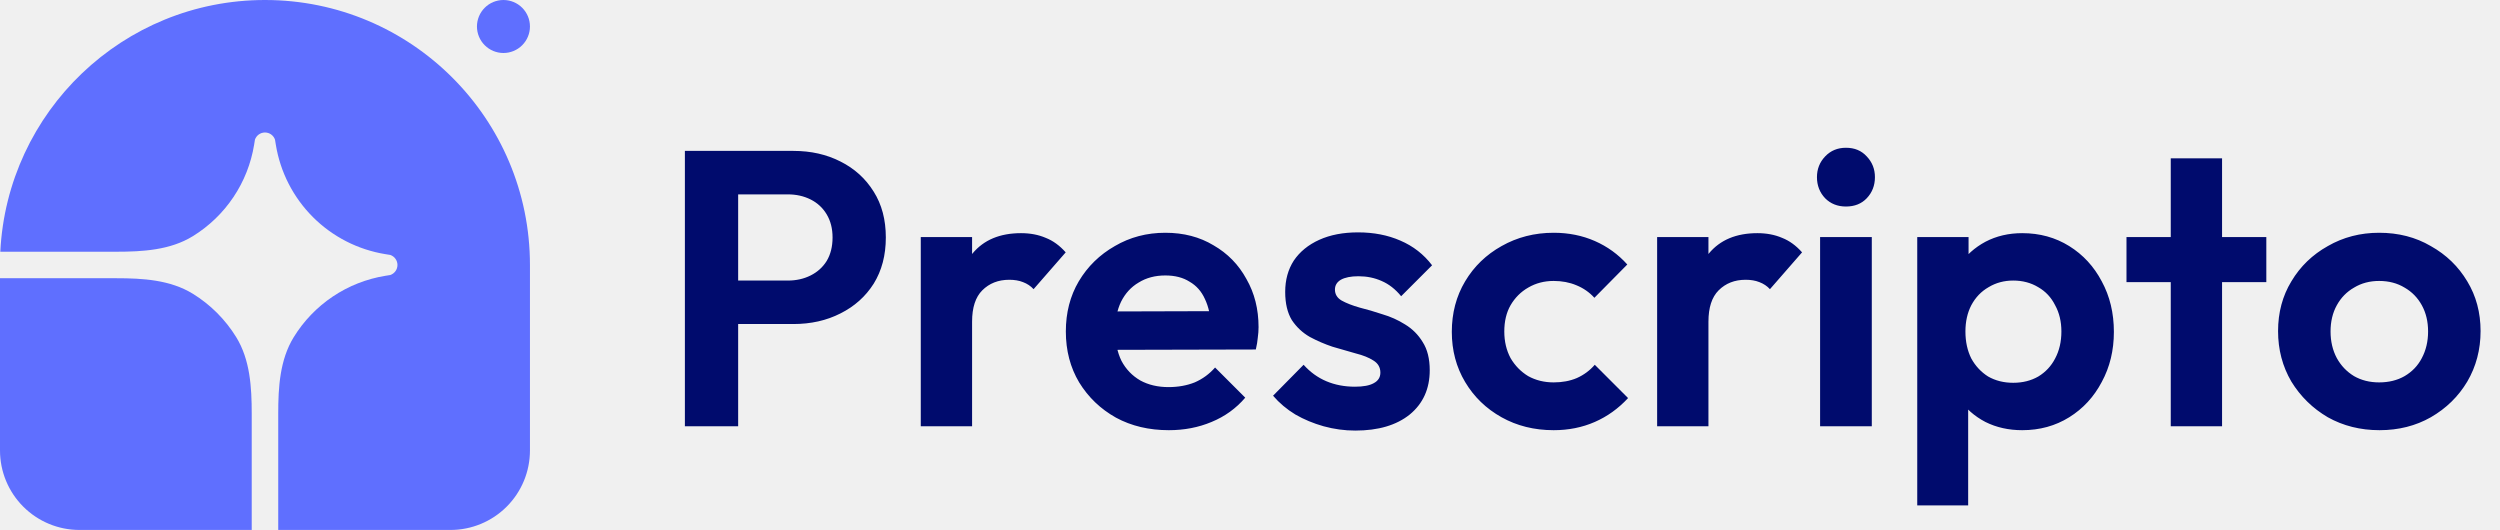
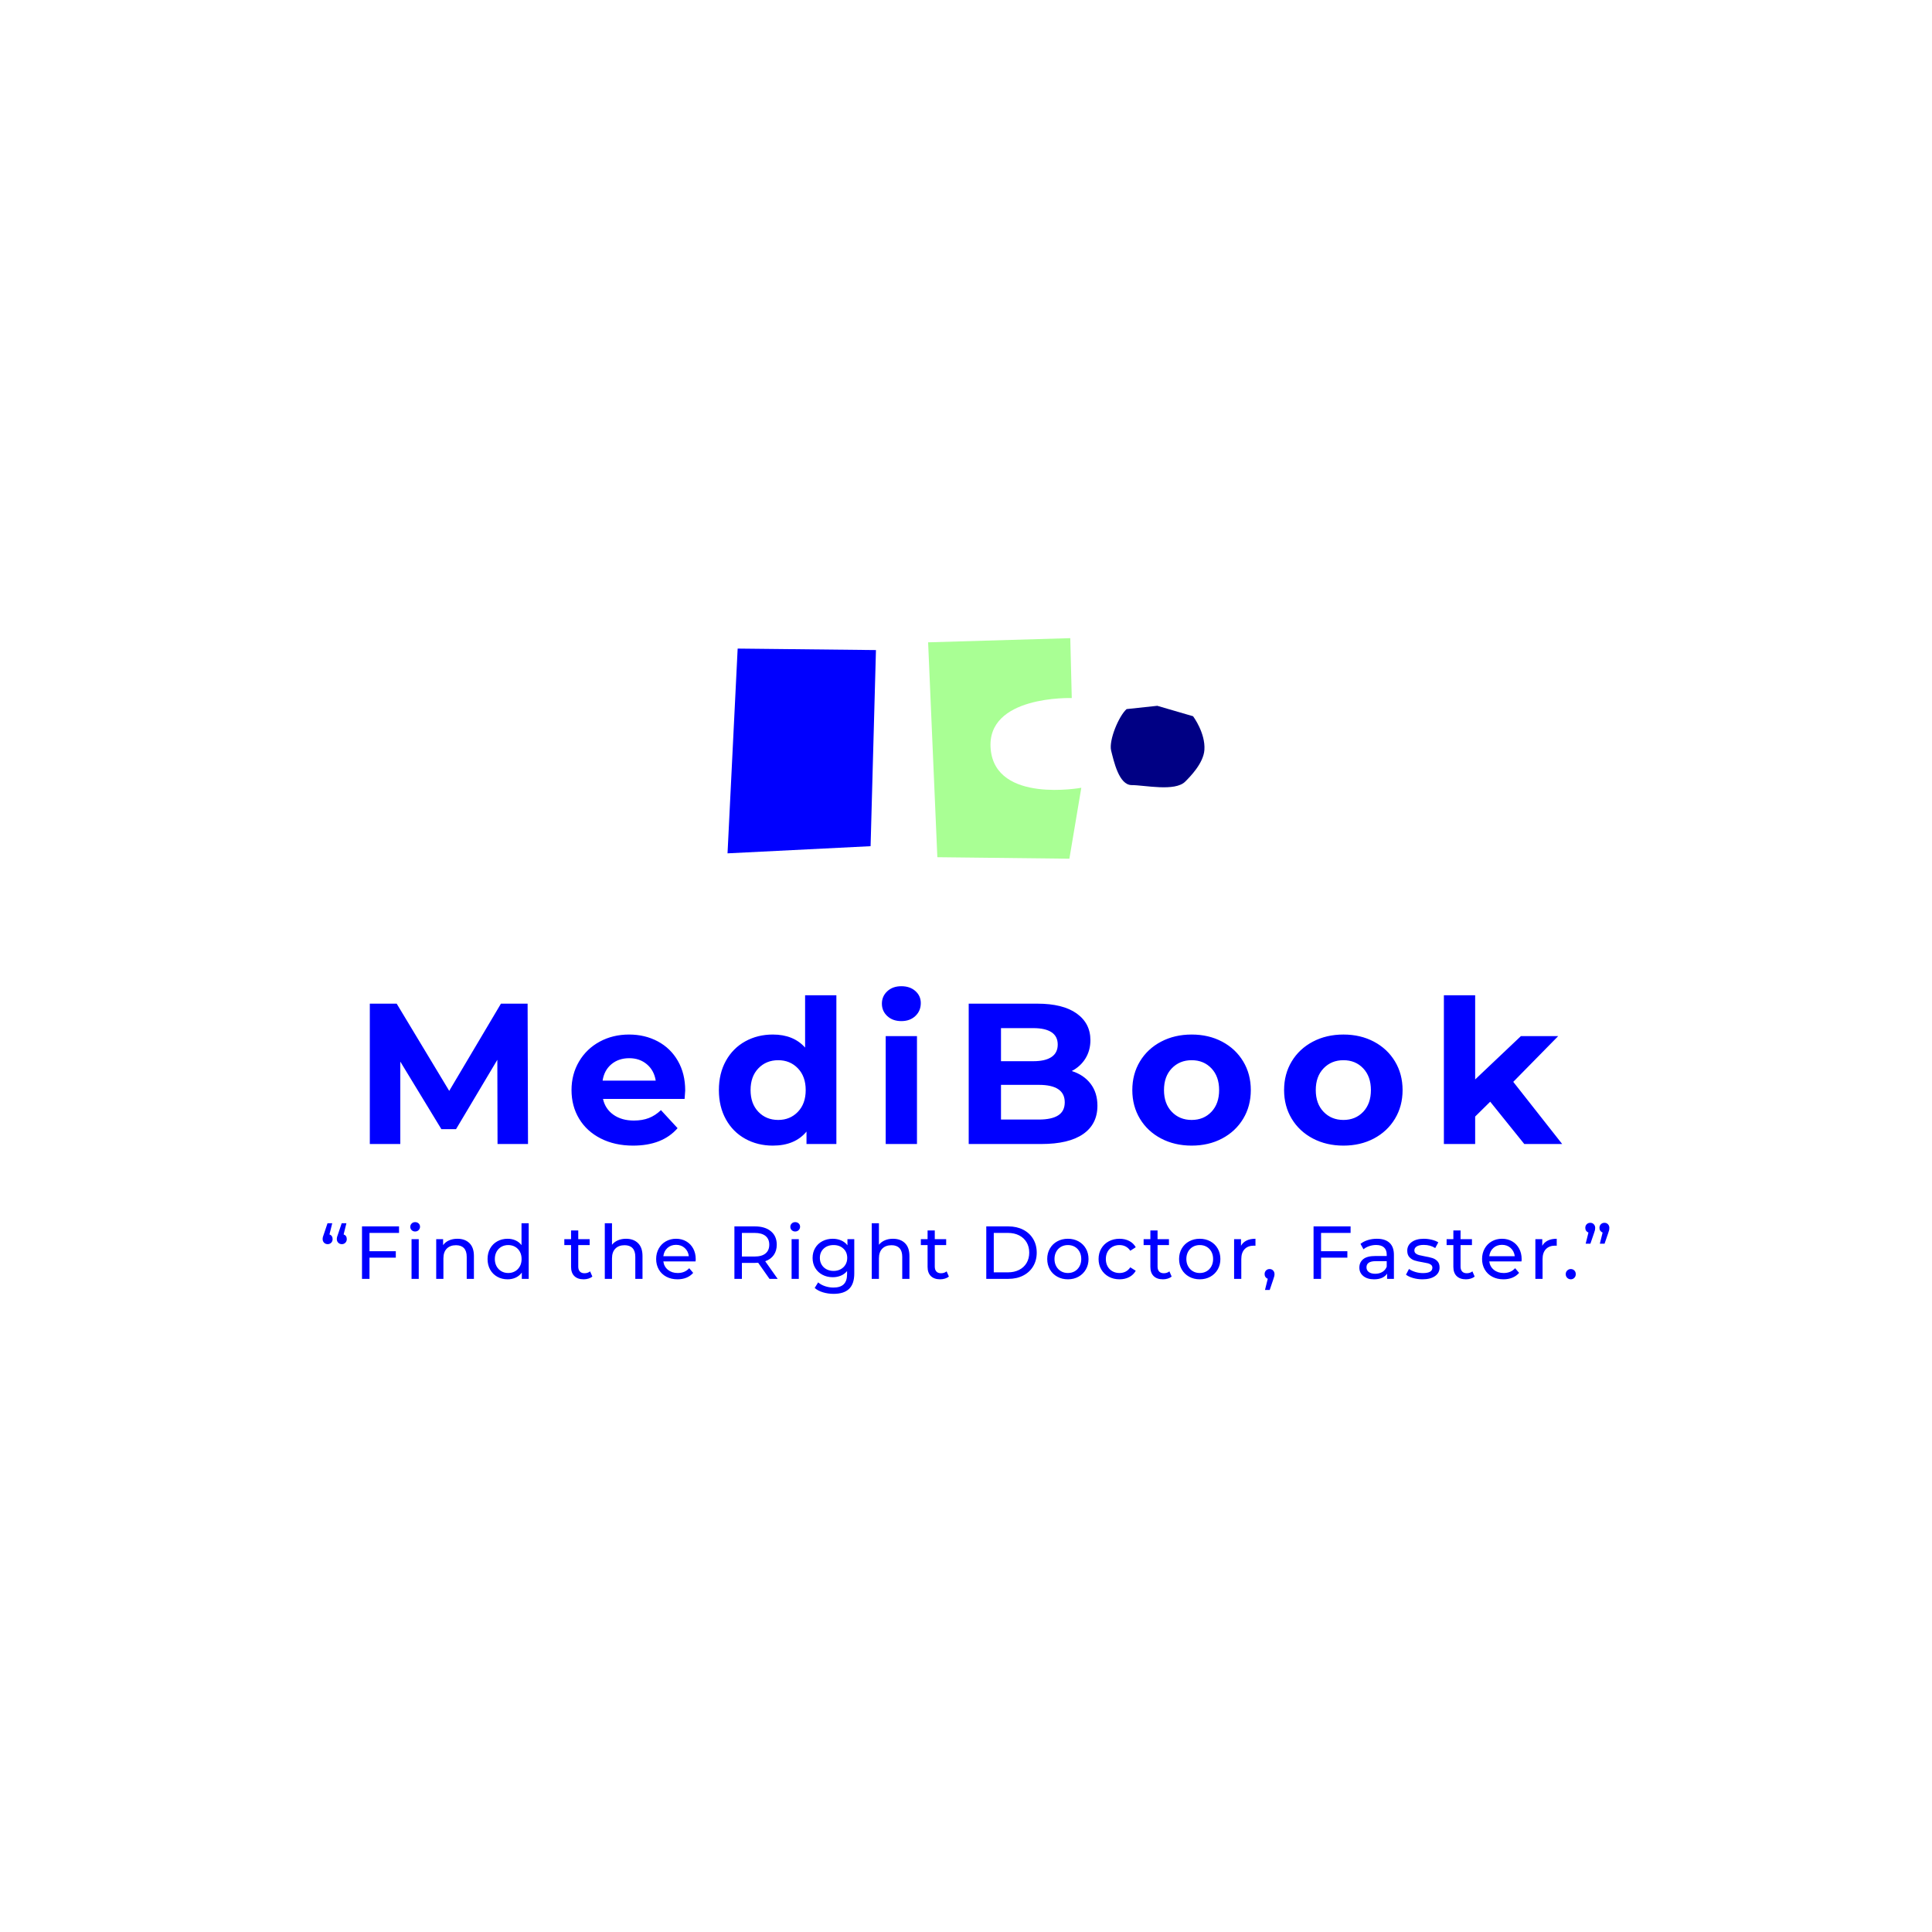
- <svg xmlns="http://www.w3.org/2000/svg" width="217" height="46" viewBox="0 0 217 46" fill="none">
-   <path d="M23 0C35.703 0 46 10.297 46 23V39.1C46 40.93 45.273 42.685 43.979 43.979C42.685 45.273 40.93 46 39.1 46H24.15V35.91C24.15 33.608 24.29 31.223 25.497 29.263C26.362 27.859 27.518 26.657 28.888 25.738C30.258 24.82 31.81 24.208 33.437 23.942L33.878 23.871C34.059 23.808 34.217 23.691 34.328 23.535C34.44 23.379 34.5 23.192 34.5 23C34.5 22.808 34.44 22.621 34.328 22.465C34.217 22.309 34.059 22.192 33.878 22.129L33.437 22.058C31.059 21.67 28.863 20.544 27.159 18.84C25.456 17.137 24.33 14.941 23.942 12.563L23.87 12.122C23.808 11.941 23.691 11.783 23.535 11.671C23.379 11.56 23.192 11.5 23 11.5C22.808 11.5 22.621 11.56 22.465 11.671C22.309 11.783 22.191 11.941 22.129 12.122L22.058 12.563C21.792 14.19 21.18 15.742 20.261 17.111C19.343 18.481 18.141 19.638 16.737 20.502C14.777 21.71 12.392 21.85 10.09 21.85H0.027C0.629 9.682 10.683 0 23 0Z" fill="#5F6FFF" />
-   <path d="M0 24.15H10.09C12.392 24.15 14.777 24.29 16.737 25.498C18.269 26.442 19.558 27.731 20.502 29.263C21.71 31.223 21.85 33.608 21.85 35.91V46H6.9C5.07 46 3.315 45.273 2.021 43.979C0.727 42.685 0 40.93 0 39.1L0 24.15ZM46 2.3C46 2.91 45.758 3.495 45.326 3.926C44.895 4.358 44.31 4.6 43.7 4.6C43.09 4.6 42.505 4.358 42.074 3.926C41.642 3.495 41.4 2.91 41.4 2.3C41.4 1.69 41.642 1.105 42.074 0.674C42.505 0.242 43.09 0 43.7 0C44.31 0 44.895 0.242 45.326 0.674C45.758 1.105 46 1.69 46 2.3Z" fill="#5F6FFF" />
-   <path d="M62.848 28.126V24.352H68.39C69.115 24.352 69.773 24.205 70.362 23.91C70.951 23.615 71.416 23.196 71.756 22.652C72.096 22.085 72.266 21.405 72.266 20.612C72.266 19.841 72.096 19.173 71.756 18.606C71.416 18.039 70.951 17.609 70.362 17.314C69.773 17.019 69.115 16.872 68.39 16.872H62.848V13.098H68.866C70.385 13.098 71.745 13.404 72.946 14.016C74.17 14.628 75.133 15.501 75.836 16.634C76.539 17.745 76.89 19.071 76.89 20.612C76.89 22.153 76.539 23.491 75.836 24.624C75.133 25.735 74.17 26.596 72.946 27.208C71.745 27.82 70.385 28.126 68.866 28.126H62.848ZM59.448 37V13.098H64.072V37H59.448ZM79.923 37V20.578H84.377V37H79.923ZM84.377 27.922L82.643 26.766C82.847 24.749 83.436 23.162 84.411 22.006C85.386 20.827 86.791 20.238 88.627 20.238C89.421 20.238 90.135 20.374 90.769 20.646C91.404 20.895 91.982 21.315 92.503 21.904L89.715 25.1C89.466 24.828 89.16 24.624 88.797 24.488C88.457 24.352 88.061 24.284 87.607 24.284C86.655 24.284 85.873 24.59 85.261 25.202C84.672 25.791 84.377 26.698 84.377 27.922ZM101.457 37.34C99.734 37.34 98.204 36.977 96.867 36.252C95.529 35.504 94.464 34.484 93.671 33.192C92.9 31.9 92.515 30.427 92.515 28.772C92.515 27.14 92.889 25.689 93.637 24.42C94.407 23.128 95.45 22.108 96.765 21.36C98.079 20.589 99.541 20.204 101.151 20.204C102.738 20.204 104.132 20.567 105.333 21.292C106.557 21.995 107.509 22.969 108.189 24.216C108.892 25.44 109.243 26.834 109.243 28.398C109.243 28.693 109.22 28.999 109.175 29.316C109.152 29.611 109.096 29.951 109.005 30.336L95.201 30.37V27.038L106.931 27.004L105.129 28.398C105.084 27.423 104.902 26.607 104.585 25.95C104.29 25.293 103.848 24.794 103.259 24.454C102.692 24.091 101.99 23.91 101.151 23.91C100.267 23.91 99.496 24.114 98.839 24.522C98.181 24.907 97.671 25.463 97.309 26.188C96.969 26.891 96.799 27.729 96.799 28.704C96.799 29.701 96.98 30.574 97.343 31.322C97.728 32.047 98.272 32.614 98.975 33.022C99.677 33.407 100.494 33.6 101.423 33.6C102.262 33.6 103.021 33.464 103.701 33.192C104.381 32.897 104.97 32.467 105.469 31.9L108.087 34.518C107.294 35.447 106.319 36.15 105.163 36.626C104.03 37.102 102.794 37.34 101.457 37.34ZM117.641 37.374C116.712 37.374 115.794 37.249 114.887 37C114.003 36.751 113.187 36.411 112.439 35.98C111.691 35.527 111.045 34.983 110.501 34.348L113.153 31.662C113.72 32.297 114.377 32.773 115.125 33.09C115.873 33.407 116.701 33.566 117.607 33.566C118.333 33.566 118.877 33.464 119.239 33.26C119.625 33.056 119.817 32.75 119.817 32.342C119.817 31.889 119.613 31.537 119.205 31.288C118.82 31.039 118.31 30.835 117.675 30.676C117.041 30.495 116.372 30.302 115.669 30.098C114.989 29.871 114.332 29.588 113.697 29.248C113.063 28.885 112.541 28.398 112.133 27.786C111.748 27.151 111.555 26.335 111.555 25.338C111.555 24.295 111.805 23.389 112.303 22.618C112.825 21.847 113.561 21.247 114.513 20.816C115.465 20.385 116.587 20.17 117.879 20.17C119.239 20.17 120.463 20.408 121.551 20.884C122.662 21.36 123.58 22.074 124.305 23.026L121.619 25.712C121.121 25.1 120.554 24.658 119.919 24.386C119.307 24.114 118.639 23.978 117.913 23.978C117.256 23.978 116.746 24.08 116.383 24.284C116.043 24.488 115.873 24.771 115.873 25.134C115.873 25.542 116.066 25.859 116.451 26.086C116.859 26.313 117.381 26.517 118.015 26.698C118.65 26.857 119.307 27.049 119.987 27.276C120.69 27.48 121.347 27.775 121.959 28.16C122.594 28.545 123.104 29.055 123.489 29.69C123.897 30.325 124.101 31.141 124.101 32.138C124.101 33.747 123.523 35.028 122.367 35.98C121.211 36.909 119.636 37.374 117.641 37.374ZM134.857 37.34C133.179 37.34 131.672 36.966 130.335 36.218C128.997 35.47 127.943 34.45 127.173 33.158C126.402 31.866 126.017 30.415 126.017 28.806C126.017 27.174 126.402 25.712 127.173 24.42C127.943 23.128 128.997 22.108 130.335 21.36C131.695 20.589 133.202 20.204 134.857 20.204C136.149 20.204 137.339 20.442 138.427 20.918C139.515 21.394 140.455 22.074 141.249 22.958L138.393 25.848C137.962 25.372 137.441 25.009 136.829 24.76C136.239 24.511 135.582 24.386 134.857 24.386C134.041 24.386 133.304 24.579 132.647 24.964C132.012 25.327 131.502 25.837 131.117 26.494C130.754 27.129 130.573 27.888 130.573 28.772C130.573 29.633 130.754 30.404 131.117 31.084C131.502 31.741 132.012 32.263 132.647 32.648C133.304 33.011 134.041 33.192 134.857 33.192C135.605 33.192 136.273 33.067 136.863 32.818C137.475 32.546 137.996 32.161 138.427 31.662L141.317 34.552C140.478 35.459 139.515 36.15 138.427 36.626C137.339 37.102 136.149 37.34 134.857 37.34ZM143.839 37V20.578H148.293V37H143.839ZM148.293 27.922L146.559 26.766C146.763 24.749 147.353 23.162 148.327 22.006C149.302 20.827 150.707 20.238 152.543 20.238C153.337 20.238 154.051 20.374 154.685 20.646C155.32 20.895 155.898 21.315 156.419 21.904L153.631 25.1C153.382 24.828 153.076 24.624 152.713 24.488C152.373 24.352 151.977 24.284 151.523 24.284C150.571 24.284 149.789 24.59 149.177 25.202C148.588 25.791 148.293 26.698 148.293 27.922ZM157.984 37V20.578H162.472V37H157.984ZM160.228 17.926C159.502 17.926 158.902 17.688 158.426 17.212C157.95 16.713 157.712 16.101 157.712 15.376C157.712 14.673 157.95 14.073 158.426 13.574C158.902 13.075 159.502 12.826 160.228 12.826C160.976 12.826 161.576 13.075 162.03 13.574C162.506 14.073 162.744 14.673 162.744 15.376C162.744 16.101 162.506 16.713 162.03 17.212C161.576 17.688 160.976 17.926 160.228 17.926ZM175.529 37.34C174.351 37.34 173.285 37.102 172.333 36.626C171.381 36.127 170.622 35.459 170.055 34.62C169.489 33.781 169.183 32.818 169.137 31.73V25.916C169.183 24.828 169.489 23.865 170.055 23.026C170.645 22.165 171.404 21.485 172.333 20.986C173.285 20.487 174.351 20.238 175.529 20.238C177.048 20.238 178.408 20.612 179.609 21.36C180.811 22.108 181.751 23.128 182.431 24.42C183.134 25.712 183.485 27.174 183.485 28.806C183.485 30.415 183.134 31.866 182.431 33.158C181.751 34.45 180.811 35.47 179.609 36.218C178.408 36.966 177.048 37.34 175.529 37.34ZM174.747 33.226C175.563 33.226 176.289 33.045 176.923 32.682C177.558 32.297 178.045 31.775 178.385 31.118C178.748 30.438 178.929 29.656 178.929 28.772C178.929 27.911 178.748 27.151 178.385 26.494C178.045 25.814 177.558 25.293 176.923 24.93C176.289 24.545 175.563 24.352 174.747 24.352C173.954 24.352 173.24 24.545 172.605 24.93C171.971 25.293 171.472 25.814 171.109 26.494C170.769 27.151 170.599 27.911 170.599 28.772C170.599 29.656 170.769 30.438 171.109 31.118C171.472 31.775 171.959 32.297 172.571 32.682C173.206 33.045 173.931 33.226 174.747 33.226ZM166.417 43.868V20.578H170.871V24.896L170.123 28.874L170.837 32.852V43.868H166.417ZM188.421 37V13.744H192.875V37H188.421ZM184.579 24.488V20.578H196.717V24.488H184.579ZM206.542 37.34C204.887 37.34 203.391 36.966 202.054 36.218C200.739 35.447 199.685 34.416 198.892 33.124C198.121 31.809 197.736 30.347 197.736 28.738C197.736 27.129 198.121 25.689 198.892 24.42C199.662 23.128 200.716 22.108 202.054 21.36C203.391 20.589 204.876 20.204 206.508 20.204C208.185 20.204 209.681 20.589 210.996 21.36C212.333 22.108 213.387 23.128 214.158 24.42C214.928 25.689 215.314 27.129 215.314 28.738C215.314 30.347 214.928 31.809 214.158 33.124C213.387 34.416 212.333 35.447 210.996 36.218C209.681 36.966 208.196 37.34 206.542 37.34ZM206.508 33.192C207.346 33.192 208.083 33.011 208.718 32.648C209.375 32.263 209.874 31.741 210.214 31.084C210.576 30.404 210.758 29.633 210.758 28.772C210.758 27.911 210.576 27.151 210.214 26.494C209.851 25.837 209.352 25.327 208.718 24.964C208.083 24.579 207.346 24.386 206.508 24.386C205.692 24.386 204.966 24.579 204.332 24.964C203.697 25.327 203.198 25.837 202.836 26.494C202.473 27.151 202.292 27.911 202.292 28.772C202.292 29.633 202.473 30.404 202.836 31.084C203.198 31.741 203.697 32.263 204.332 32.648C204.966 33.011 205.692 33.192 206.508 33.192Z" fill="#000B6D" />
+ <svg xmlns="http://www.w3.org/2000/svg" version="1.1" preserveAspectRatio="none" width="500" height="500" viewBox="0 0 500 500">
+   <rect width="100%" height="100%" fill="#FFFFFF" fill-opacity="1" />
+   <svg viewBox="320.946 230.538 403.621 205.683" width="333" height="169.695" x="83.5px" y="165.153px" preserveAspectRatio="none">
+     <defs />
+     <style>.companyName {fill:#0000FF;fill-opacity:1;}.icon1 {fill:#0000FF;fill-opacity:1;}.icon2 {fill:#A9FF94;fill-opacity:1;}.icon3 {fill:#000084;fill-opacity:1;}.icon3-str {stroke:#000084;stroke-opacity:1;}.text {fill:#0000FF;fill-opacity:1;}</style>
+     <g opacity="1" transform="rotate(0 320.9462 413.7206)">
+       <svg width="403.621" height="22.5" x="320.946" y="413.721" version="1.1" preserveAspectRatio="none" viewBox="1.84 -30.28 686.6 38.28">
+         <g transform="matrix(1 0 0 1 0 0)" class="text">
+           <path id="id-6izo4zJp32" d="M5.48-23.72Q6.28-23.44 6.72-22.80Q7.16-22.16 7.16-21.24L7.16-21.24Q7.16-20.04 6.40-19.28Q5.64-18.52 4.52-18.52L4.52-18.52Q3.36-18.52 2.60-19.30Q1.84-20.08 1.84-21.24L1.84-21.24Q1.84-21.80 1.98-22.38Q2.12-22.96 2.56-24.08L2.56-24.08L4.44-29.68L6.96-29.68L5.48-23.72ZM13.04-23.72Q13.84-23.44 14.28-22.80Q14.72-22.16 14.72-21.24L14.72-21.24Q14.72-20.04 13.96-19.28Q13.20-18.52 12.08-18.52L12.08-18.52Q10.92-18.52 10.16-19.30Q9.40-20.08 9.40-21.24L9.40-21.24Q9.40-21.80 9.54-22.38Q9.68-22.96 10.12-24.08L10.12-24.08L12-29.68L14.52-29.68L13.04-23.72Z M42.60-24.52L26.84-24.52L26.84-14.76L40.88-14.76L40.88-11.32L26.84-11.32L26.84 0L22.84 0L22.84-28L42.60-28L42.60-24.52Z M49.28 0L49.28-21.20L53.12-21.20L53.12 0L49.28 0ZM51.20-25.28Q50.08-25.28 49.34-26Q48.60-26.72 48.60-27.76L48.60-27.76Q48.60-28.80 49.34-29.54Q50.08-30.28 51.20-30.28L51.20-30.28Q52.32-30.28 53.06-29.58Q53.80-28.88 53.80-27.84L53.80-27.84Q53.80-26.76 53.06-26.02Q52.32-25.28 51.20-25.28L51.20-25.28Z M73.76-21.40Q77.80-21.40 80.18-19.06Q82.56-16.72 82.56-12.20L82.56-12.20L82.56 0L78.72 0L78.72-11.76Q78.72-14.84 77.24-16.40Q75.76-17.96 73.00-17.96L73.00-17.96Q69.88-17.96 68.08-16.14Q66.28-14.32 66.28-10.92L66.28-10.92L66.28 0L62.44 0L62.44-21.20L66.12-21.20L66.12-18Q67.28-19.64 69.26-20.52Q71.24-21.40 73.76-21.40L73.76-21.40Z M107.96-29.68L111.80-29.68L111.80 0L108.12 0L108.12-3.36Q106.84-1.60 104.88-0.68Q102.92 0.24 100.56 0.24L100.56 0.24Q97.48 0.24 95.04-1.12Q92.60-2.48 91.22-4.94Q89.84-7.40 89.84-10.60L89.84-10.60Q89.84-13.80 91.22-16.24Q92.60-18.68 95.04-20.04Q97.48-21.40 100.56-21.40L100.56-21.40Q102.84-21.40 104.76-20.54Q106.68-19.68 107.96-18L107.96-18L107.96-29.68ZM100.88-3.12Q102.88-3.12 104.52-4.06Q106.16-5 107.08-6.70Q108.00-8.40 108.00-10.60L108.00-10.60Q108.00-12.80 107.08-14.50Q106.16-16.20 104.52-17.12Q102.88-18.04 100.88-18.04L100.88-18.04Q98.84-18.04 97.22-17.12Q95.60-16.20 94.66-14.50Q93.72-12.80 93.72-10.60L93.72-10.60Q93.72-8.40 94.66-6.70Q95.60-5 97.22-4.06Q98.84-3.12 100.88-3.12L100.88-3.12Z M144.56-4L145.76-1.24Q144.92-0.52 143.68-0.14Q142.44 0.24 141.12 0.24L141.12 0.24Q137.92 0.24 136.16-1.48Q134.40-3.20 134.40-6.40L134.40-6.40L134.40-18.04L130.80-18.04L130.80-21.20L134.40-21.20L134.40-25.84L138.24-25.84L138.24-21.20L144.32-21.20L144.32-18.04L138.24-18.04L138.24-6.56Q138.24-4.84 139.10-3.92Q139.96-3 141.56-3L141.56-3Q143.32-3 144.56-4L144.56-4Z M163.72-21.40Q167.76-21.40 170.14-19.06Q172.52-16.72 172.52-12.20L172.52-12.20L172.52 0L168.68 0L168.68-11.76Q168.68-14.84 167.20-16.40Q165.72-17.96 162.96-17.96L162.96-17.96Q159.84-17.96 158.04-16.14Q156.24-14.32 156.24-10.92L156.24-10.92L156.24 0L152.40 0L152.40-29.68L156.24-29.68L156.24-18.20Q157.44-19.72 159.38-20.56Q161.32-21.40 163.72-21.40L163.72-21.40Z M200.92-10.48Q200.92-10.04 200.84-9.32L200.84-9.32L183.64-9.32Q184.00-6.52 186.10-4.82Q188.20-3.12 191.32-3.12L191.32-3.12Q195.12-3.12 197.44-5.68L197.44-5.68L199.56-3.20Q198.12-1.52 195.98-0.64Q193.84 0.24 191.20 0.24L191.20 0.24Q187.84 0.24 185.24-1.14Q182.64-2.52 181.22-5Q179.80-7.48 179.80-10.60L179.80-10.60Q179.80-13.68 181.18-16.16Q182.56-18.64 184.98-20.02Q187.40-21.40 190.44-21.40L190.44-21.40Q193.48-21.40 195.86-20.02Q198.24-18.64 199.58-16.16Q200.92-13.68 200.92-10.48L200.92-10.48ZM190.44-18.16Q187.68-18.16 185.82-16.48Q183.96-14.80 183.64-12.08L183.64-12.08L197.24-12.08Q196.92-14.76 195.06-16.46Q193.20-18.16 190.44-18.16L190.44-18.16Z M244.64 0L240.28 0L234.24-8.60Q233.12-8.52 232.48-8.52L232.48-8.52L225.56-8.52L225.56 0L221.56 0L221.56-28L232.48-28Q237.92-28 241.04-25.40Q244.16-22.80 244.16-18.24L244.16-18.24Q244.16-15 242.56-12.72Q240.96-10.44 238-9.40L238-9.40L244.64 0ZM232.36-11.92Q236.16-11.92 238.16-13.56Q240.16-15.20 240.16-18.24L240.16-18.24Q240.16-21.28 238.16-22.90Q236.16-24.52 232.36-24.52L232.36-24.52L225.56-24.52L225.56-11.92L232.36-11.92Z M252.08 0L252.08-21.20L255.92-21.20L255.92 0L252.08 0ZM254.00-25.28Q252.88-25.28 252.14-26Q251.40-26.72 251.40-27.76L251.40-27.76Q251.40-28.80 252.14-29.54Q252.88-30.28 254.00-30.28L254.00-30.28Q255.12-30.28 255.86-29.58Q256.60-28.88 256.60-27.84L256.60-27.84Q256.60-26.76 255.86-26.02Q255.12-25.28 254.00-25.28L254.00-25.28Z M281.88-21.20L285.52-21.20L285.52-2.88Q285.52 2.68 282.76 5.34Q280 8 274.52 8L274.52 8Q271.52 8 268.80 7.18Q266.08 6.36 264.40 4.84L264.40 4.84L266.24 1.88Q267.72 3.16 269.90 3.90Q272.08 4.64 274.40 4.64L274.40 4.64Q278.12 4.64 279.90 2.88Q281.68 1.12 281.68-2.48L281.68-2.48L281.68-4.16Q280.32-2.52 278.34-1.70Q276.36-0.88 274.04-0.88L274.04-0.88Q271-0.88 268.54-2.18Q266.08-3.48 264.68-5.82Q263.28-8.16 263.28-11.16L263.28-11.16Q263.28-14.16 264.68-16.50Q266.08-18.84 268.54-20.12Q271-21.40 274.04-21.40L274.04-21.40Q276.44-21.40 278.50-20.52Q280.56-19.64 281.88-17.92L281.88-17.92L281.88-21.20ZM274.48-4.24Q276.56-4.24 278.22-5.12Q279.88-6 280.82-7.58Q281.76-9.16 281.76-11.16L281.76-11.16Q281.76-14.24 279.72-16.14Q277.68-18.04 274.48-18.04L274.48-18.04Q271.24-18.04 269.20-16.14Q267.16-14.24 267.16-11.16L267.16-11.16Q267.16-9.16 268.10-7.58Q269.04-6 270.70-5.12Q272.36-4.24 274.48-4.24L274.48-4.24Z M306.16-21.40Q310.20-21.40 312.58-19.06Q314.96-16.72 314.96-12.20L314.96-12.20L314.96 0L311.12 0L311.12-11.76Q311.12-14.84 309.64-16.40Q308.16-17.96 305.40-17.96L305.40-17.96Q302.28-17.96 300.48-16.14Q298.68-14.32 298.68-10.92L298.68-10.92L298.68 0L294.84 0L294.84-29.68L298.68-29.68L298.68-18.20Q299.88-19.72 301.82-20.56Q303.76-21.40 306.16-21.40L306.16-21.40Z M334.80-4L336.00-1.24Q335.16-0.52 333.92-0.14Q332.68 0.24 331.36 0.24L331.36 0.24Q328.16 0.24 326.40-1.48Q324.64-3.20 324.64-6.40L324.64-6.40L324.64-18.04L321.04-18.04L321.04-21.20L324.64-21.20L324.64-25.84L328.48-25.84L328.48-21.20L334.56-21.20L334.56-18.04L328.48-18.04L328.48-6.56Q328.48-4.84 329.34-3.92Q330.20-3 331.80-3L331.80-3Q333.56-3 334.80-4L334.80-4Z M355.96 0L355.96-28L367.76-28Q372.20-28 375.64-26.24Q379.08-24.48 380.98-21.30Q382.88-18.12 382.88-14L382.88-14Q382.88-9.88 380.98-6.70Q379.08-3.52 375.64-1.76Q372.20 0 367.76 0L367.76 0L355.96 0ZM359.96-3.48L367.52-3.48Q370.92-3.48 373.50-4.80Q376.08-6.12 377.48-8.50Q378.88-10.88 378.88-14L378.88-14Q378.88-17.12 377.48-19.50Q376.08-21.88 373.50-23.20Q370.92-24.52 367.52-24.52L367.52-24.52L359.96-24.52L359.96-3.48Z M399.52 0.24Q396.36 0.24 393.84-1.16Q391.32-2.56 389.90-5.02Q388.48-7.48 388.48-10.60L388.48-10.60Q388.48-13.72 389.90-16.18Q391.32-18.64 393.84-20.02Q396.36-21.40 399.52-21.40L399.52-21.40Q402.68-21.40 405.18-20.02Q407.68-18.64 409.10-16.18Q410.52-13.72 410.52-10.60L410.52-10.60Q410.52-7.48 409.10-5.02Q407.68-2.56 405.18-1.16Q402.68 0.24 399.52 0.24L399.52 0.24ZM399.52-3.12Q401.56-3.12 403.18-4.06Q404.80-5 405.72-6.70Q406.64-8.40 406.64-10.60L406.64-10.60Q406.64-12.80 405.72-14.50Q404.80-16.20 403.18-17.12Q401.56-18.04 399.52-18.04L399.52-18.04Q397.48-18.04 395.86-17.12Q394.24-16.20 393.30-14.50Q392.36-12.80 392.36-10.60L392.36-10.60Q392.36-8.40 393.30-6.70Q394.24-5 395.86-4.06Q397.48-3.12 399.52-3.12L399.52-3.12Z M427.08 0.24Q423.84 0.24 421.30-1.16Q418.76-2.56 417.32-5.02Q415.88-7.48 415.88-10.60L415.88-10.60Q415.88-13.72 417.32-16.18Q418.76-18.64 421.30-20.02Q423.84-21.40 427.08-21.40L427.08-21.40Q429.96-21.40 432.22-20.24Q434.48-19.08 435.72-16.88L435.72-16.88L432.80-15Q431.80-16.52 430.32-17.28Q428.84-18.04 427.04-18.04L427.04-18.04Q424.96-18.04 423.30-17.12Q421.64-16.20 420.70-14.50Q419.76-12.80 419.76-10.60L419.76-10.60Q419.76-8.36 420.70-6.66Q421.64-4.96 423.30-4.04Q424.96-3.12 427.04-3.12L427.04-3.12Q428.84-3.12 430.32-3.88Q431.80-4.64 432.80-6.16L432.80-6.16L435.72-4.32Q434.48-2.12 432.22-0.94Q429.96 0.24 427.08 0.24L427.08 0.24Z M453.68-4L454.88-1.24Q454.04-0.52 452.80-0.14Q451.56 0.24 450.24 0.24L450.24 0.24Q447.04 0.24 445.28-1.48Q443.52-3.20 443.52-6.40L443.52-6.40L443.52-18.04L439.92-18.04L439.92-21.20L443.52-21.20L443.52-25.84L447.36-25.84L447.36-21.20L453.44-21.20L453.44-18.04L447.36-18.04L447.36-6.56Q447.36-4.84 448.22-3.92Q449.08-3 450.68-3L450.68-3Q452.44-3 453.68-4L453.68-4Z M469.88 0.24Q466.72 0.24 464.20-1.16Q461.68-2.56 460.26-5.02Q458.84-7.48 458.84-10.60L458.84-10.60Q458.84-13.72 460.26-16.18Q461.68-18.64 464.20-20.02Q466.72-21.40 469.88-21.40L469.88-21.40Q473.04-21.40 475.54-20.02Q478.04-18.64 479.46-16.18Q480.88-13.72 480.88-10.60L480.88-10.60Q480.88-7.48 479.46-5.02Q478.04-2.56 475.54-1.16Q473.04 0.24 469.88 0.24L469.88 0.24ZM469.88-3.12Q471.92-3.12 473.54-4.06Q475.16-5 476.08-6.70Q477.00-8.40 477.00-10.60L477.00-10.60Q477.00-12.80 476.08-14.50Q475.16-16.20 473.54-17.12Q471.92-18.04 469.88-18.04L469.88-18.04Q467.84-18.04 466.22-17.12Q464.60-16.20 463.66-14.50Q462.72-12.80 462.72-10.60L462.72-10.60Q462.72-8.40 463.66-6.70Q464.60-5 466.22-4.06Q467.84-3.12 469.88-3.12L469.88-3.12Z M491.88-17.64Q492.88-19.48 494.84-20.44Q496.80-21.40 499.60-21.40L499.60-21.40L499.60-17.68Q499.28-17.72 498.72-17.72L498.72-17.72Q495.60-17.72 493.82-15.86Q492.04-14 492.04-10.56L492.04-10.56L492.04 0L488.20 0L488.20-21.20L491.88-21.20L491.88-17.64Z M507.16-5.24Q508.28-5.24 509.02-4.46Q509.76-3.68 509.76-2.52L509.76-2.52Q509.76-1.92 509.62-1.36Q509.48-0.80 509.08 0.36L509.08 0.36L507.20 5.92L504.68 5.92L506.16-0.04Q505.40-0.32 504.94-0.98Q504.48-1.64 504.48-2.52L504.48-2.52Q504.48-3.72 505.24-4.48Q506.00-5.24 507.16-5.24L507.16-5.24Z M550.36-24.52L534.60-24.52L534.60-14.76L548.64-14.76L548.64-11.32L534.60-11.32L534.60 0L530.60 0L530.60-28L550.36-28L550.36-24.52Z M564.40-21.40Q568.80-21.40 571.14-19.24Q573.48-17.08 573.48-12.80L573.48-12.80L573.48 0L569.84 0L569.84-2.80Q568.88-1.32 567.10-0.54Q565.32 0.24 562.88 0.24L562.88 0.24Q559.32 0.24 557.18-1.48Q555.04-3.20 555.04-6L555.04-6Q555.04-8.80 557.08-10.50Q559.12-12.20 563.56-12.20L563.56-12.20L569.64-12.20L569.64-12.96Q569.64-15.44 568.20-16.76Q566.76-18.08 563.96-18.08L563.96-18.08Q562.08-18.08 560.28-17.46Q558.48-16.84 557.24-15.80L557.24-15.80L555.64-18.68Q557.28-20 559.56-20.70Q561.84-21.40 564.40-21.40L564.40-21.40ZM563.52-2.72Q565.72-2.72 567.32-3.70Q568.92-4.68 569.64-6.48L569.64-6.48L569.64-9.44L563.72-9.44Q558.84-9.44 558.84-6.16L558.84-6.16Q558.84-4.56 560.08-3.64Q561.32-2.72 563.52-2.72L563.52-2.72Z M588.68 0.24Q586.08 0.24 583.68-0.46Q581.28-1.16 579.92-2.24L579.92-2.24L581.52-5.28Q582.92-4.28 584.92-3.68Q586.92-3.08 588.96-3.08L588.96-3.08Q594.00-3.08 594.00-5.96L594.00-5.96Q594.00-6.92 593.32-7.48Q592.64-8.04 591.62-8.30Q590.60-8.56 588.72-8.88L588.72-8.88Q586.16-9.28 584.54-9.80Q582.92-10.32 581.76-11.56Q580.60-12.80 580.60-15.04L580.60-15.04Q580.60-17.92 583.00-19.66Q585.40-21.40 589.44-21.40L589.44-21.40Q591.56-21.40 593.68-20.88Q595.80-20.36 597.16-19.48L597.16-19.48L595.52-16.44Q592.92-18.12 589.40-18.12L589.40-18.12Q586.96-18.12 585.68-17.32Q584.40-16.52 584.40-15.20L584.40-15.20Q584.40-14.16 585.12-13.56Q585.84-12.96 586.90-12.68Q587.96-12.40 589.88-12.04L589.88-12.04Q592.44-11.60 594.02-11.10Q595.60-10.60 596.72-9.40Q597.84-8.20 597.84-6.04L597.84-6.04Q597.84-3.16 595.38-1.46Q592.92 0.24 588.68 0.24L588.68 0.24Z M615.36-4L616.56-1.24Q615.72-0.52 614.48-0.14Q613.24 0.24 611.92 0.24L611.92 0.24Q608.72 0.24 606.96-1.48Q605.20-3.20 605.20-6.40L605.20-6.40L605.20-18.04L601.60-18.04L601.60-21.20L605.20-21.20L605.20-25.84L609.04-25.84L609.04-21.20L615.12-21.20L615.12-18.04L609.04-18.04L609.04-6.56Q609.04-4.84 609.90-3.92Q610.76-3 612.36-3L612.36-3Q614.12-3 615.36-4L615.36-4Z M641.64-10.48Q641.64-10.04 641.56-9.32L641.56-9.32L624.36-9.32Q624.72-6.52 626.82-4.82Q628.92-3.12 632.04-3.12L632.04-3.12Q635.84-3.12 638.16-5.68L638.16-5.68L640.28-3.20Q638.84-1.52 636.70-0.64Q634.56 0.24 631.92 0.24L631.92 0.24Q628.56 0.24 625.96-1.14Q623.36-2.52 621.94-5Q620.52-7.48 620.52-10.60L620.52-10.60Q620.52-13.68 621.90-16.16Q623.28-18.64 625.70-20.02Q628.12-21.40 631.16-21.40L631.16-21.40Q634.20-21.40 636.58-20.02Q638.96-18.64 640.30-16.16Q641.64-13.68 641.64-10.48L641.64-10.48ZM631.16-18.16Q628.40-18.16 626.54-16.48Q624.68-14.80 624.36-12.08L624.36-12.08L637.96-12.08Q637.64-14.76 635.78-16.46Q633.92-18.16 631.16-18.16L631.16-18.16Z M652.64-17.64Q653.64-19.48 655.60-20.44Q657.56-21.40 660.36-21.40L660.36-21.40L660.36-17.68Q660.04-17.72 659.48-17.72L659.48-17.72Q656.36-17.72 654.58-15.86Q652.80-14 652.80-10.56L652.80-10.56L652.80 0L648.96 0L648.96-21.20L652.64-21.20L652.64-17.64Z M667.88 0.24Q666.76 0.24 665.96-0.54Q665.16-1.32 665.16-2.52L665.16-2.52Q665.16-3.68 665.96-4.46Q666.76-5.24 667.88-5.24L667.88-5.24Q669.00-5.24 669.76-4.48Q670.52-3.72 670.52-2.52L670.52-2.52Q670.52-1.32 669.74-0.54Q668.96 0.24 667.88 0.24L667.88 0.24Z M678.28-29.92Q679.40-29.92 680.14-29.14Q680.88-28.36 680.88-27.20L680.88-27.20Q680.88-26.60 680.76-26.02Q680.64-25.44 680.24-24.36L680.24-24.36L678.32-18.76L675.80-18.76L677.28-24.72Q676.52-25 676.06-25.66Q675.60-26.32 675.60-27.20L675.60-27.20Q675.60-28.40 676.36-29.16Q677.12-29.92 678.28-29.92L678.28-29.92ZM685.84-29.92Q686.96-29.92 687.70-29.14Q688.44-28.36 688.44-27.20L688.44-27.20Q688.44-26.60 688.32-26.02Q688.20-25.44 687.80-24.36L687.80-24.36L685.88-18.76L683.36-18.76L684.84-24.72Q684.08-25 683.62-25.66Q683.16-26.32 683.16-27.20L683.16-27.20Q683.16-28.40 683.92-29.16Q684.68-29.92 685.84-29.92L685.84-29.92Z" />
+         </g>
+       </svg>
+     </g>
+     <g opacity="1" transform="rotate(0 335.7441 339.7206)">
+       <svg width="374.025" height="50" x="335.744" y="339.721" version="1.1" preserveAspectRatio="none" viewBox="3.32 -31.48 237.88 31.8">
+         <g transform="matrix(1 0 0 1 0 0)" class="companyName">
+           <path id="id-D6z1nYkh8" d="M34.88 0L28.80 0L28.76-16.80L20.52-2.96L17.60-2.96L9.40-16.44L9.40 0L3.32 0L3.32-28L8.68-28L19.16-10.60L29.48-28L34.80-28L34.88 0Z M66.24-10.68Q66.24-10.56 66.12-9L66.12-9L49.84-9Q50.28-7 51.92-5.84Q53.56-4.68 56-4.68L56-4.68Q57.68-4.68 58.98-5.18Q60.28-5.68 61.40-6.76L61.40-6.76L64.72-3.16Q61.68 0.32 55.84 0.32L55.84 0.32Q52.20 0.32 49.40-1.10Q46.60-2.52 45.08-5.04Q43.56-7.56 43.56-10.76L43.56-10.76Q43.56-13.92 45.06-16.46Q46.56-19 49.18-20.42Q51.80-21.84 55.04-21.84L55.04-21.84Q58.20-21.84 60.76-20.48Q63.32-19.12 64.78-16.58Q66.24-14.04 66.24-10.68L66.24-10.68ZM55.08-17.12Q52.96-17.12 51.52-15.92Q50.08-14.72 49.76-12.64L49.76-12.64L60.36-12.64Q60.04-14.68 58.60-15.90Q57.16-17.12 55.08-17.12L55.08-17.12Z M90.16-29.68L96.40-29.68L96.40 0L90.44 0L90.44-2.48Q88.12 0.32 83.72 0.32L83.72 0.32Q80.68 0.32 78.22-1.04Q75.76-2.40 74.36-4.92Q72.96-7.44 72.96-10.76L72.96-10.76Q72.96-14.08 74.36-16.60Q75.76-19.12 78.22-20.48Q80.68-21.84 83.72-21.84L83.72-21.84Q87.84-21.84 90.16-19.24L90.16-19.24L90.16-29.68ZM84.80-4.80Q87.16-4.80 88.72-6.42Q90.28-8.04 90.28-10.76L90.28-10.76Q90.28-13.48 88.72-15.10Q87.16-16.72 84.80-16.72L84.80-16.72Q82.40-16.72 80.84-15.10Q79.28-13.48 79.28-10.76L79.28-10.76Q79.28-8.04 80.84-6.42Q82.40-4.80 84.80-4.80L84.80-4.80Z M106.24 0L106.24-21.52L112.48-21.52L112.48 0L106.24 0ZM109.36-24.52Q107.64-24.52 106.56-25.52Q105.48-26.52 105.48-28L105.48-28Q105.48-29.48 106.56-30.48Q107.64-31.48 109.36-31.48L109.36-31.48Q111.08-31.48 112.16-30.52Q113.24-29.56 113.24-28.12L113.24-28.12Q113.24-26.56 112.16-25.54Q111.08-24.52 109.36-24.52L109.36-24.52Z M143.36-14.56Q145.76-13.80 147.12-12.02Q148.48-10.24 148.48-7.64L148.48-7.64Q148.48-3.96 145.62-1.98Q142.76 0 137.28 0L137.28 0L122.80 0L122.80-28L136.48-28Q141.60-28 144.34-26.04Q147.08-24.08 147.08-20.72L147.08-20.72Q147.08-18.68 146.10-17.08Q145.12-15.48 143.36-14.56L143.36-14.56ZM135.68-23.12L129.24-23.12L129.24-16.52L135.68-16.52Q138.08-16.52 139.32-17.36Q140.56-18.20 140.56-19.84L140.56-19.84Q140.56-21.48 139.32-22.30Q138.08-23.12 135.68-23.12L135.68-23.12ZM136.80-4.88Q139.36-4.88 140.66-5.72Q141.96-6.56 141.96-8.32L141.96-8.32Q141.96-11.80 136.80-11.80L136.80-11.80L129.24-11.80L129.24-4.88L136.80-4.88Z M167.28 0.32Q163.88 0.32 161.18-1.10Q158.48-2.52 156.96-5.04Q155.44-7.56 155.44-10.76L155.44-10.76Q155.44-13.96 156.96-16.48Q158.48-19 161.18-20.42Q163.88-21.84 167.28-21.84L167.28-21.84Q170.68-21.84 173.36-20.42Q176.04-19 177.56-16.48Q179.08-13.96 179.08-10.76L179.08-10.76Q179.08-7.56 177.56-5.04Q176.04-2.52 173.36-1.10Q170.68 0.32 167.28 0.32L167.28 0.32ZM167.28-4.80Q169.68-4.80 171.22-6.42Q172.76-8.04 172.76-10.76L172.76-10.76Q172.76-13.48 171.22-15.10Q169.68-16.72 167.28-16.72L167.28-16.72Q164.88-16.72 163.32-15.10Q161.76-13.48 161.76-10.76L161.76-10.76Q161.76-8.04 163.32-6.42Q164.88-4.80 167.28-4.80L167.28-4.80Z M197.56 0.32Q194.16 0.32 191.46-1.10Q188.76-2.52 187.24-5.04Q185.72-7.56 185.72-10.76L185.72-10.76Q185.72-13.96 187.24-16.48Q188.76-19 191.46-20.42Q194.16-21.84 197.56-21.84L197.56-21.84Q200.96-21.84 203.64-20.42Q206.32-19 207.84-16.48Q209.36-13.96 209.36-10.76L209.36-10.76Q209.36-7.56 207.84-5.04Q206.32-2.52 203.64-1.10Q200.96 0.32 197.56 0.32L197.56 0.32ZM197.56-4.80Q199.96-4.80 201.50-6.42Q203.04-8.04 203.04-10.76L203.04-10.76Q203.04-13.48 201.50-15.10Q199.96-16.72 197.56-16.72L197.56-16.72Q195.16-16.72 193.60-15.10Q192.04-13.48 192.04-10.76L192.04-10.76Q192.04-8.04 193.60-6.42Q195.16-4.80 197.56-4.80L197.56-4.80Z M233.64 0L226.84-8.44L223.84-5.48L223.84 0L217.60 0L217.60-29.68L223.84-29.68L223.84-12.88L232.96-21.52L240.40-21.52L231.44-12.40L241.20 0L233.64 0Z" />
+         </g>
+       </svg>
+     </g>
+     <g opacity="1" transform="rotate(0 447.9517 230.5376)">
+       <svg width="149.61" height="69.183" x="447.952" y="230.538" version="1.1" preserveAspectRatio="none" viewBox="20 63 160.027 74">
+         <g transform="matrix(1 0 0 1 0 0)">
+           <g>
+             <path d="M20 135.2l48-2.4L69.8 67l-46.4-.5-3.4 68.7z" data-color="1" class="icon1" />
+             <path d="M134.7 137l-44.3-.5-3.1-72.1L135 63l.5 20.1s-28.9-1-27.2 17.2 30.4 12.9 30.4 12.9l-4 23.8z" data-color="2" class="icon2" />
+             <path d="M153.9 86.8c-2.6 2.3-6 10.4-5.2 13.9.9 3.5 2.6 11.6 6.9 11.6s14.6 2.3 18-1.2c1.5-1.5 6.1-6.1 6.4-10.6.4-5.7-3.8-11.3-3.8-11.3l-12-3.5-10.3 1.1z" data-color="3" class="icon3" />
+           </g>
+         </g>
+       </svg>
+     </g>
+   </svg>
</svg>
